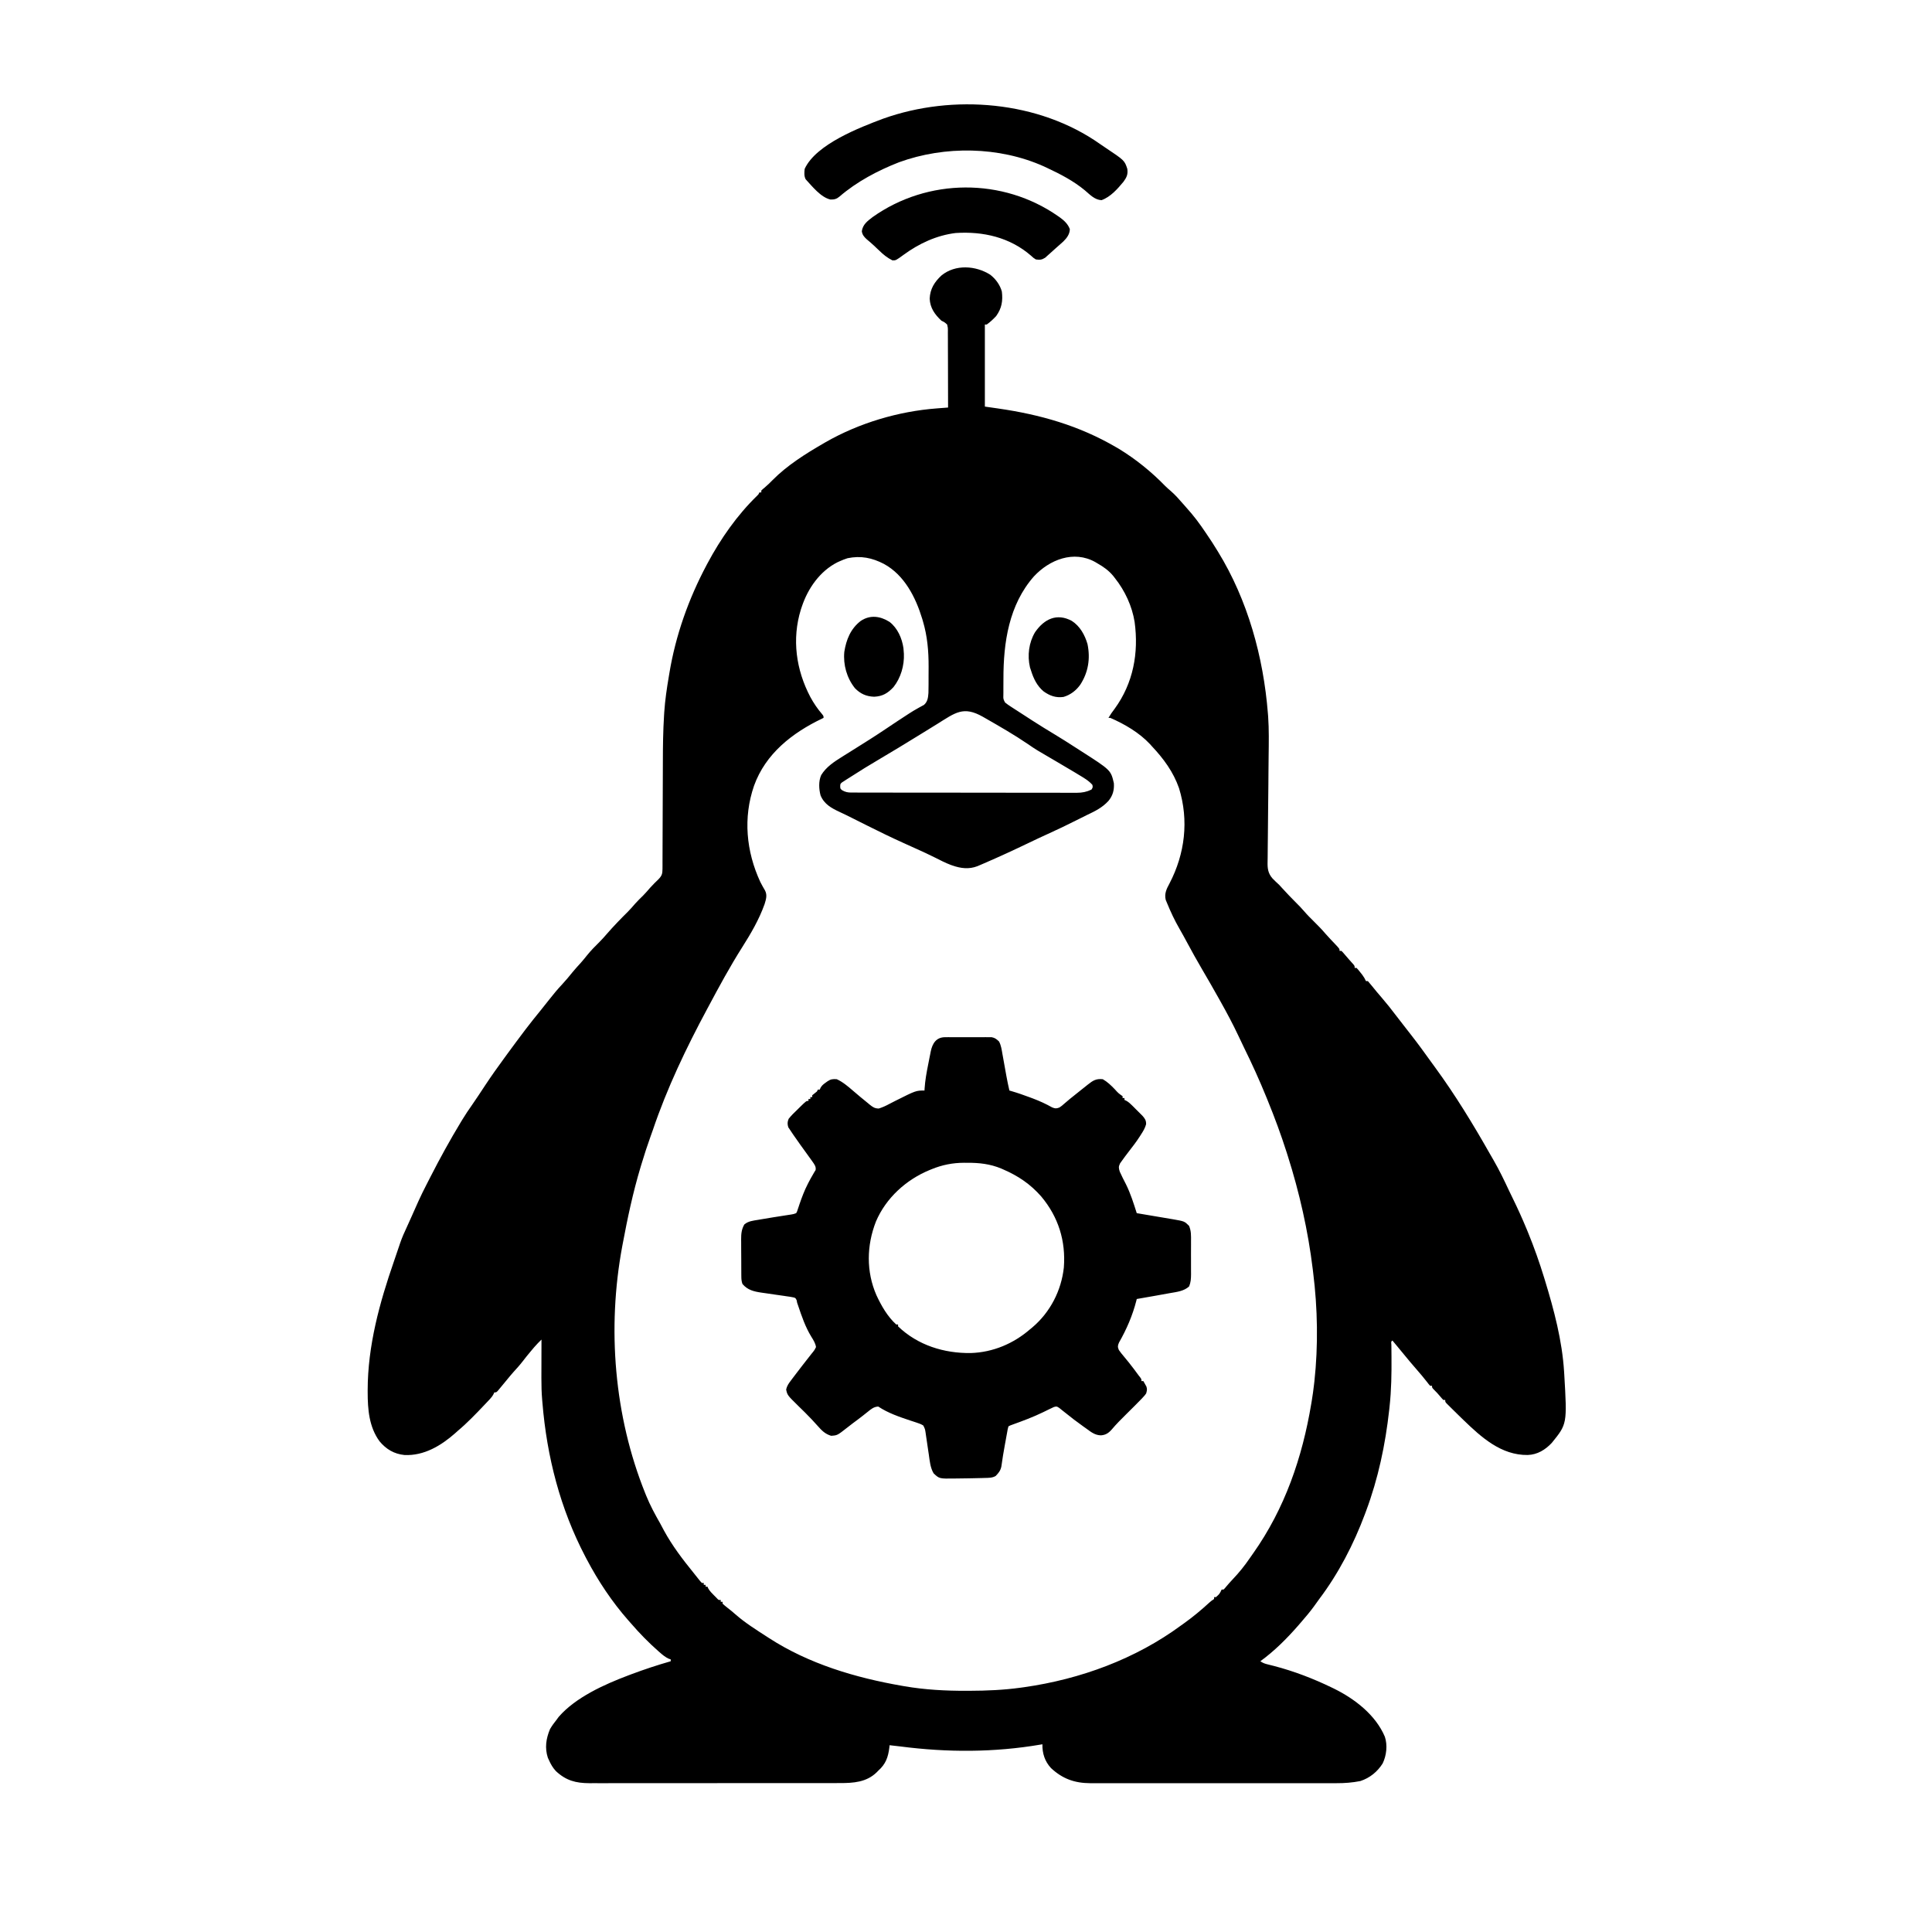
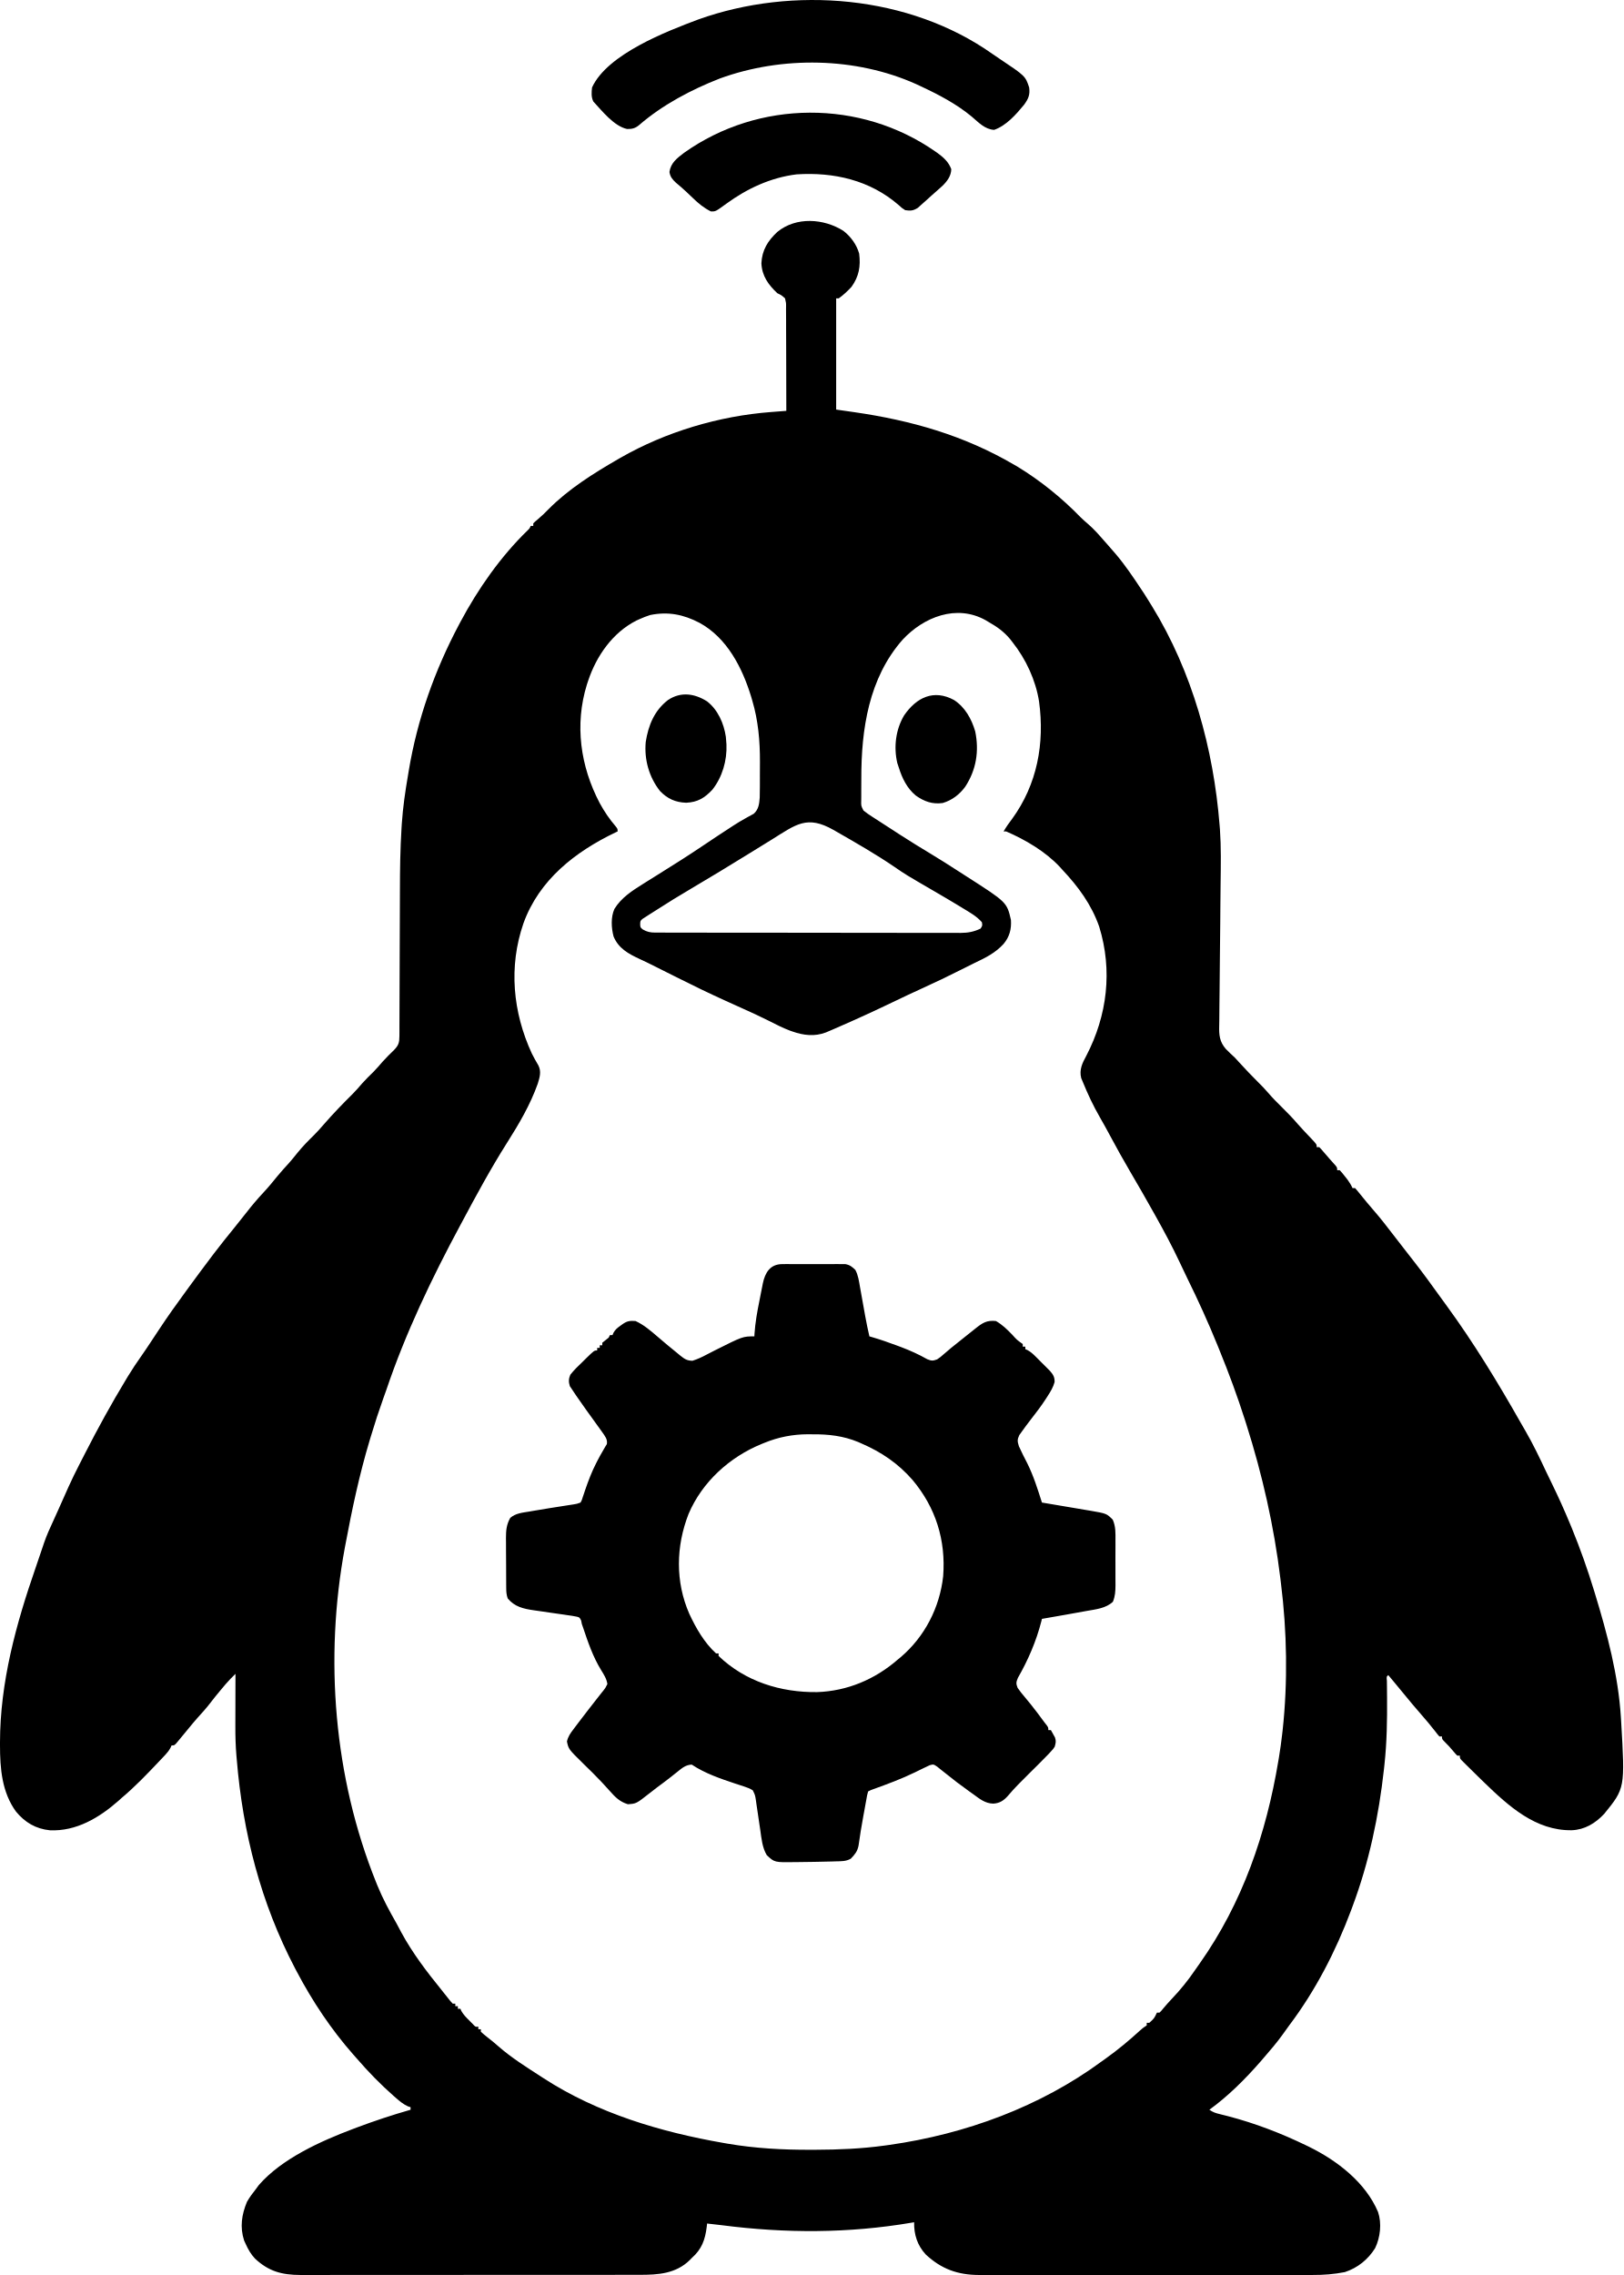
- <svg xmlns="http://www.w3.org/2000/svg" version="1.1" width="2048" height="2048">
+ <svg xmlns="http://www.w3.org/2000/svg" viewBox="389.75 110.6 1270.02 1779.67" width="1270.02" height="1779.67" version="1.1">
  <path d="M0 0 C1.711 1.2 3.442 2.364 5.183 3.52 C25.737 17.252 25.737 17.252 28.722 26.207 C29.536 32.021 28.067 35.163 24.761 39.738 C18.425 47.409 10.906 56.031 1.347 59.395 C-5.906 59.019 -10.891 53.545 -16.216 49.02 C-28.189 39.087 -42.226 31.748 -56.278 25.207 C-57.414 24.675 -58.55 24.142 -59.72 23.594 C-107.011 2.387 -164.695 1.527 -213.278 19.207 C-235.594 27.91 -258.191 39.845 -276.345 55.562 C-279.367 58.133 -281.879 58.809 -285.888 58.723 C-296.11 56.518 -305.434 44.595 -312.278 37.207 C-314.021 33.722 -313.713 30.018 -313.278 26.207 C-301.295 0.061 -254.645 -17.779 -230.025 -27.013 C-156.13 -53.392 -65.016 -45.997 0 0 Z " fill="#000000" transform="translate(1166.278,152.793)" />
  <path d="M0 0 C0.564 0.392 1.129 0.783 1.71 1.187 C6.369 4.56 10.387 8.254 12.375 13.75 C12.267 19.057 9.191 23.154 5.5 26.77 C4.447 27.732 3.384 28.684 2.312 29.625 C1.746 30.131 1.179 30.638 0.595 31.159 C-0.578 32.202 -1.756 33.24 -2.938 34.274 C-4.633 35.765 -6.298 37.283 -7.961 38.809 C-8.993 39.728 -10.027 40.646 -11.062 41.562 C-11.978 42.382 -12.893 43.202 -13.836 44.047 C-17.468 46.296 -19.482 46.438 -23.688 45.812 C-26.32 44.125 -26.32 44.125 -28.812 41.812 C-51.267 22.325 -79.54 15.927 -108.688 17.812 C-128.925 20.316 -147.368 28.905 -163.688 40.812 C-172.044 46.904 -172.044 46.904 -175.688 46.812 C-181.152 44.084 -185.257 40.728 -189.625 36.5 C-190.848 35.338 -192.072 34.176 -193.297 33.016 C-193.879 32.462 -194.461 31.908 -195.061 31.338 C-197.672 28.889 -200.391 26.573 -203.137 24.277 C-205.888 21.679 -207.549 19.721 -208.125 15.938 C-207.124 8.789 -202.148 5.121 -196.684 0.941 C-138.269 -40.566 -58.556 -40.935 0 0 Z " fill="#000000" transform="translate(1121.688,229.1875)" />
  <path d="M0 0 C5.757 4.453 10.375 10.793 12.328 17.801 C13.547 27.749 12.219 35.589 6.328 43.801 C3.232 47.129 0.035 50.161 -3.672 52.801 C-4.332 52.801 -4.992 52.801 -5.672 52.801 C-5.672 81.511 -5.672 110.221 -5.672 139.801 C-1.052 140.461 3.568 141.121 8.328 141.801 C52.968 148.259 94.04 159.88 133.328 182.801 C134.365 183.401 135.401 184.002 136.469 184.621 C154.218 195.456 170.878 208.918 185.355 223.828 C187.271 225.744 189.258 227.492 191.328 229.238 C196.116 233.351 200.187 238.051 204.328 242.801 C204.925 243.471 205.522 244.141 206.137 244.832 C207.887 246.805 209.611 248.799 211.328 250.801 C211.98 251.551 212.633 252.301 213.305 253.074 C220.696 261.81 226.995 271.284 233.328 280.801 C233.988 281.791 234.648 282.781 235.328 283.801 C237.044 286.44 238.694 289.11 240.328 291.801 C240.706 292.412 241.084 293.022 241.473 293.652 C272.963 344.847 289.603 405.198 294.328 464.801 C294.421 465.916 294.514 467.03 294.61 468.179 C295.582 482.142 295.31 496.096 295.129 510.08 C295.054 515.869 294.999 521.658 294.956 527.447 C294.946 528.718 294.946 528.718 294.936 530.016 C294.91 533.498 294.885 536.981 294.86 540.464 C294.788 550.291 294.697 560.117 294.553 569.943 C294.439 577.799 294.363 585.654 294.334 593.511 C294.317 597.652 294.28 601.792 294.196 605.932 C294.117 609.822 294.09 613.709 294.102 617.6 C294.098 619.017 294.075 620.435 294.03 621.852 C293.813 629.151 294.358 634.376 299.188 639.931 C301.478 642.33 303.877 644.565 306.328 646.801 C307.449 647.995 308.557 649.202 309.641 650.43 C314.376 655.598 319.153 660.687 324.141 665.613 C327.093 668.532 329.957 671.447 332.641 674.613 C335.997 678.555 339.652 682.162 343.328 685.801 C347.51 689.945 351.602 694.085 355.398 698.59 C357.105 700.545 358.852 702.437 360.633 704.324 C361.527 705.274 361.527 705.274 362.439 706.242 C363.643 707.517 364.851 708.788 366.063 710.055 C370.328 714.58 370.328 714.58 370.328 716.801 C370.988 716.801 371.648 716.801 372.328 716.801 C373.809 718.27 373.809 718.27 375.516 720.301 C378.627 723.975 381.81 727.569 385.043 731.137 C386.328 732.801 386.328 732.801 386.328 734.801 C386.988 734.801 387.648 734.801 388.328 734.801 C390.203 736.848 390.203 736.848 392.328 739.551 C393.029 740.433 393.731 741.314 394.453 742.223 C396.021 744.379 397.241 746.378 398.328 748.801 C398.988 748.801 399.648 748.801 400.328 748.801 C401.682 750.288 402.96 751.845 404.203 753.426 C407.8 757.93 411.485 762.325 415.266 766.676 C420.384 772.603 425.194 778.712 429.921 784.955 C432.694 788.593 435.516 792.193 438.328 795.801 C439.535 797.353 440.742 798.905 441.949 800.457 C443.538 802.5 445.126 804.543 446.719 806.582 C453.596 815.388 460.149 824.404 466.659 833.483 C468.281 835.735 469.915 837.976 471.555 840.215 C493.038 869.593 511.98 900.684 529.917 932.325 C531.169 934.521 532.434 936.708 533.707 938.891 C539.715 949.258 544.835 959.997 549.925 970.839 C551.277 973.694 552.658 976.532 554.051 979.367 C559.238 989.956 564.067 1000.659 568.578 1011.551 C569.285 1013.253 569.285 1013.253 570.006 1014.989 C576.521 1030.905 582.245 1047.041 587.266 1063.488 C587.521 1064.322 587.776 1065.155 588.04 1066.014 C597.659 1097.499 606.276 1129.824 608.328 1162.801 C608.395 1163.869 608.462 1164.938 608.531 1166.039 C611.578 1218.242 611.578 1218.242 595.293 1238.309 C588.398 1245.678 580.036 1250.795 569.782 1251.145 C541.648 1251.543 520.562 1232.358 501.478 1213.892 C500.414 1212.857 500.414 1212.857 499.328 1211.801 C498.158 1210.663 498.158 1210.663 496.963 1209.502 C494.576 1207.173 492.2 1204.833 489.828 1202.488 C488.705 1201.385 488.705 1201.385 487.559 1200.259 C486.875 1199.576 486.19 1198.892 485.484 1198.188 C484.874 1197.581 484.264 1196.975 483.635 1196.35 C482.328 1194.801 482.328 1194.801 482.328 1192.801 C481.668 1192.801 481.008 1192.801 480.328 1192.801 C478.777 1191.227 478.777 1191.227 477.016 1189.113 C474.892 1186.603 472.773 1184.193 470.391 1181.926 C468.328 1179.801 468.328 1179.801 468.328 1177.801 C467.668 1177.801 467.008 1177.801 466.328 1177.801 C464.84 1176.141 464.84 1176.141 463.016 1173.738 C459.442 1169.151 455.719 1164.739 451.891 1160.363 C447.346 1155.155 442.891 1149.891 438.539 1144.52 C435.972 1141.363 433.373 1138.236 430.766 1135.113 C430.323 1134.583 429.881 1134.053 429.425 1133.507 C428.393 1132.271 427.361 1131.036 426.328 1129.801 C424.916 1130.983 424.916 1130.983 425.246 1134.341 C425.26 1135.94 425.279 1137.538 425.301 1139.137 C425.315 1140.908 425.329 1142.679 425.343 1144.45 C425.351 1145.384 425.359 1146.319 425.368 1147.281 C425.505 1164.891 425.234 1182.276 423.328 1199.801 C423.135 1201.601 423.135 1201.601 422.938 1203.438 C418.859 1240.211 411.31 1276.094 398.328 1310.801 C397.782 1312.275 397.782 1312.275 397.224 1313.778 C385.244 1345.783 369.324 1376.648 348.709 1403.957 C346.824 1406.474 345.018 1409.046 343.203 1411.613 C338.967 1417.427 334.337 1422.885 329.622 1428.312 C328.506 1429.596 327.399 1430.887 326.293 1432.18 C314.227 1445.973 301.174 1459.024 286.328 1469.801 C289.237 1471.74 291.025 1472.366 294.359 1473.176 C295.384 1473.433 296.409 1473.691 297.464 1473.957 C298.574 1474.235 299.684 1474.514 300.828 1474.801 C322.082 1480.342 342.572 1488.219 362.328 1497.801 C362.948 1498.1 363.568 1498.4 364.207 1498.709 C386.417 1509.615 408.539 1526.667 418.328 1549.801 C421.333 1558.744 420.065 1569.676 416.059 1578.016 C410.497 1586.967 402.361 1593.526 392.328 1596.801 C383.908 1598.452 375.698 1599.091 367.133 1599.055 C365.978 1599.058 364.823 1599.061 363.633 1599.064 C359.802 1599.072 355.971 1599.066 352.14 1599.06 C349.378 1599.061 346.615 1599.066 343.853 1599.07 C337.153 1599.079 330.453 1599.077 323.752 1599.071 C318.304 1599.067 312.856 1599.066 307.408 1599.068 C306.63 1599.069 305.852 1599.069 305.051 1599.069 C303.471 1599.07 301.89 1599.071 300.31 1599.071 C285.521 1599.077 270.733 1599.07 255.944 1599.06 C243.272 1599.051 230.599 1599.052 217.927 1599.062 C203.185 1599.072 188.444 1599.076 173.702 1599.07 C172.128 1599.07 170.554 1599.069 168.981 1599.068 C168.207 1599.068 167.433 1599.068 166.635 1599.067 C161.196 1599.066 155.758 1599.069 150.319 1599.073 C143.687 1599.079 137.055 1599.077 130.423 1599.067 C127.043 1599.062 123.664 1599.061 120.284 1599.066 C116.613 1599.072 112.941 1599.065 109.269 1599.055 C108.213 1599.059 107.157 1599.064 106.068 1599.068 C89.465 1598.981 76.723 1594.465 64.438 1583.043 C57.808 1575.845 55.143 1567.424 55.328 1557.801 C54.365 1557.967 54.365 1557.967 53.382 1558.136 C4.089 1566.549 -45.516 1566.545 -95.056 1560.132 C-98.923 1559.642 -102.796 1559.22 -106.672 1558.801 C-106.758 1559.635 -106.845 1560.469 -106.934 1561.328 C-108.214 1571.583 -110.807 1578.85 -118.672 1585.801 C-119.212 1586.355 -119.752 1586.909 -120.309 1587.48 C-131.16 1598.082 -145.067 1598.955 -159.418 1598.934 C-160.585 1598.937 -161.751 1598.939 -162.954 1598.941 C-166.175 1598.947 -169.397 1598.947 -172.618 1598.946 C-176.1 1598.946 -179.581 1598.951 -183.063 1598.956 C-189.876 1598.965 -196.69 1598.967 -203.504 1598.968 C-209.045 1598.968 -214.586 1598.97 -220.127 1598.974 C-235.85 1598.982 -251.574 1598.987 -267.297 1598.986 C-268.144 1598.986 -268.991 1598.986 -269.864 1598.986 C-270.711 1598.986 -271.559 1598.986 -272.433 1598.986 C-286.173 1598.986 -299.913 1598.995 -313.653 1599.009 C-327.775 1599.024 -341.897 1599.03 -356.019 1599.03 C-363.942 1599.029 -371.864 1599.032 -379.787 1599.043 C-386.533 1599.052 -393.278 1599.054 -400.024 1599.047 C-403.462 1599.044 -406.901 1599.044 -410.339 1599.053 C-414.074 1599.06 -417.81 1599.056 -421.545 1599.048 C-422.621 1599.053 -423.696 1599.058 -424.804 1599.064 C-439.413 1598.997 -449.631 1596.285 -460.402 1586.242 C-463.635 1582.764 -465.747 1579.116 -467.672 1574.801 C-468.084 1573.914 -468.497 1573.027 -468.922 1572.113 C-472.325 1561.619 -470.845 1551.855 -466.672 1541.801 C-464.602 1538.23 -462.248 1535.02 -459.672 1531.801 C-458.929 1530.79 -458.187 1529.78 -457.422 1528.738 C-439.4 1507.984 -408.833 1494.298 -383.672 1484.801 C-382.709 1484.436 -381.747 1484.072 -380.755 1483.697 C-366.889 1478.494 -352.914 1473.859 -338.672 1469.801 C-338.672 1469.141 -338.672 1468.481 -338.672 1467.801 C-339.367 1467.576 -340.061 1467.352 -340.777 1467.121 C-344.344 1465.494 -347.063 1463.234 -349.984 1460.676 C-350.583 1460.157 -351.182 1459.637 -351.799 1459.103 C-362.111 1450.027 -371.703 1440.196 -380.672 1429.801 C-381.621 1428.729 -382.571 1427.659 -383.523 1426.59 C-400.756 1407.036 -415.53 1384.848 -427.672 1361.801 C-428.124 1360.946 -428.576 1360.091 -429.042 1359.21 C-455.82 1308.149 -469.966 1253.104 -474.672 1195.801 C-474.756 1194.857 -474.84 1193.914 -474.927 1192.942 C-475.584 1185.183 -475.806 1177.503 -475.77 1169.719 C-475.767 1167.948 -475.767 1167.948 -475.765 1166.142 C-475.76 1162.424 -475.747 1158.706 -475.734 1154.988 C-475.729 1152.446 -475.725 1149.904 -475.721 1147.361 C-475.71 1141.174 -475.693 1134.988 -475.672 1128.801 C-479.616 1132.697 -479.616 1132.697 -483.32 1136.816 C-483.765 1137.341 -484.209 1137.865 -484.667 1138.405 C-485.122 1138.948 -485.578 1139.491 -486.047 1140.051 C-486.529 1140.623 -487.012 1141.195 -487.509 1141.784 C-490.179 1144.966 -492.777 1148.186 -495.297 1151.488 C-498.436 1155.592 -501.862 1159.378 -505.344 1163.191 C-507.741 1165.878 -510.027 1168.631 -512.297 1171.426 C-515.041 1174.804 -517.787 1178.175 -520.609 1181.488 C-521.155 1182.132 -521.7 1182.775 -522.262 1183.438 C-523.672 1184.801 -523.672 1184.801 -525.672 1184.801 C-526.082 1185.693 -526.082 1185.693 -526.501 1186.604 C-527.631 1188.725 -528.766 1190.202 -530.402 1191.945 C-530.951 1192.532 -531.499 1193.12 -532.064 1193.725 C-532.953 1194.66 -532.953 1194.66 -533.859 1195.613 C-534.475 1196.266 -535.091 1196.919 -535.725 1197.592 C-544.99 1207.364 -554.331 1217.156 -564.672 1225.801 C-565.489 1226.542 -566.306 1227.283 -567.148 1228.047 C-582.204 1241.34 -600.244 1252.117 -620.867 1251.184 C-631.908 1250.073 -640.339 1245.068 -647.359 1236.613 C-658.46 1221.442 -659.907 1202.837 -659.922 1184.613 C-659.923 1183.886 -659.923 1183.159 -659.924 1182.409 C-659.855 1135.37 -647.377 1089.919 -632.057 1045.802 C-630.796 1042.17 -629.564 1038.528 -628.34 1034.883 C-627.66 1032.876 -626.979 1030.87 -626.297 1028.863 C-625.869 1027.589 -625.869 1027.589 -625.433 1026.288 C-623.399 1020.401 -620.895 1014.808 -618.247 1009.172 C-616.7 1005.862 -615.212 1002.532 -613.742 999.188 C-608.709 987.733 -603.682 976.316 -597.917 965.208 C-596.367 962.211 -594.837 959.203 -593.305 956.195 C-583.283 936.572 -572.709 917.344 -561.297 898.488 C-560.738 897.564 -560.179 896.639 -559.603 895.686 C-556.344 890.355 -552.912 885.195 -549.297 880.098 C-547.089 876.977 -544.97 873.801 -542.859 870.613 C-542.438 869.979 -542.016 869.346 -541.581 868.693 C-539.466 865.514 -537.361 862.329 -535.266 859.137 C-528.689 849.145 -521.732 839.455 -514.672 829.801 C-513.686 828.449 -512.7 827.098 -511.715 825.746 C-506.095 818.052 -500.424 810.397 -494.672 802.801 C-493.905 801.788 -493.138 800.774 -492.348 799.73 C-487.207 792.993 -481.931 786.381 -476.564 779.822 C-473.458 776.022 -470.404 772.189 -467.404 768.306 C-463.05 762.675 -458.525 757.328 -453.66 752.132 C-449.855 748.056 -446.347 743.79 -442.852 739.449 C-439.987 735.968 -436.954 732.657 -433.914 729.328 C-431.616 726.738 -429.455 724.07 -427.297 721.363 C-423.245 716.348 -418.818 711.85 -414.223 707.344 C-411.54 704.669 -409.061 701.89 -406.598 699.016 C-399.44 690.783 -391.884 682.956 -384.129 675.289 C-381.422 672.548 -378.912 669.69 -376.414 666.762 C-373.701 663.708 -370.766 660.887 -367.859 658.02 C-365.276 655.4 -362.895 652.646 -360.504 649.852 C-357.675 646.685 -354.633 643.741 -351.59 640.781 C-348.027 637.102 -347.421 634.925 -347.407 629.923 C-347.399 628.694 -347.39 627.466 -347.382 626.2 C-347.383 624.836 -347.384 623.471 -347.385 622.107 C-347.379 620.67 -347.372 619.234 -347.364 617.798 C-347.349 614.698 -347.34 611.597 -347.336 608.497 C-347.33 603.561 -347.308 598.624 -347.284 593.688 C-347.235 583.163 -347.203 572.638 -347.172 562.113 C-347.139 550.847 -347.102 539.58 -347.048 528.314 C-347.029 524.228 -347.013 520.143 -347.007 516.057 C-346.984 499.814 -346.775 483.626 -345.764 467.411 C-345.685 466.139 -345.606 464.867 -345.525 463.557 C-344.658 450.85 -342.823 438.346 -340.672 425.801 C-340.395 424.125 -340.395 424.125 -340.113 422.416 C-333.441 382.181 -319.813 343.807 -300.672 307.801 C-300.335 307.164 -299.998 306.528 -299.651 305.873 C-285.838 280.001 -268.184 254.742 -247.088 234.29 C-245.568 232.837 -245.568 232.837 -244.672 230.801 C-244.012 230.801 -243.352 230.801 -242.672 230.801 C-242.672 230.141 -242.672 229.481 -242.672 228.801 C-241.238 227.391 -241.238 227.391 -239.234 225.738 C-236.165 223.14 -233.327 220.456 -230.547 217.551 C-215.117 201.99 -195.547 189.709 -176.672 178.801 C-175.949 178.381 -175.226 177.961 -174.48 177.528 C-139.01 157.207 -97.306 144.801 -56.594 141.719 C-55.443 141.629 -54.292 141.54 -53.107 141.448 C-50.295 141.229 -47.484 141.014 -44.672 140.801 C-44.664 129.396 -44.687 117.991 -44.752 106.587 C-44.781 101.291 -44.799 95.996 -44.792 90.7 C-44.785 85.591 -44.808 80.482 -44.85 75.372 C-44.862 73.422 -44.862 71.471 -44.852 69.521 C-44.84 66.791 -44.865 64.063 -44.899 61.333 C-44.887 60.525 -44.874 59.716 -44.862 58.883 C-44.853 56.343 -44.853 56.343 -45.672 52.801 C-48.47 50.315 -48.47 50.315 -51.672 48.801 C-58.758 42.207 -63.728 35.222 -64.172 25.363 C-63.712 15.06 -59.124 7.706 -51.672 0.801 C-37.01 -11.223 -15.347 -9.724 0 0 Z M46.328 319.801 C19.832 349.865 13.922 389.9 14.012 428.592 C14.016 431.487 13.992 434.382 13.967 437.277 C13.965 439.132 13.964 440.986 13.965 442.84 C13.951 444.129 13.951 444.129 13.937 445.444 C13.808 449.764 13.808 449.764 15.712 453.45 C17.764 455.165 19.914 456.606 22.16 458.059 C23.116 458.679 24.072 459.3 25.057 459.94 C26.074 460.595 27.092 461.251 28.141 461.926 C29.188 462.604 30.235 463.282 31.314 463.98 C33.394 465.326 35.475 466.67 37.557 468.012 C39.76 469.434 41.958 470.862 44.152 472.297 C52.287 477.59 60.574 482.615 68.872 487.646 C75.793 491.849 82.644 496.132 89.421 500.562 C91.696 502.04 93.983 503.498 96.27 504.957 C127.879 525.189 127.879 525.189 131.078 539.051 C131.559 546.259 129.988 552.185 125.328 557.801 C118.917 564.831 111.241 568.645 102.785 572.625 C99.112 574.383 95.489 576.237 91.857 578.079 C81.759 583.193 71.569 588.053 61.26 592.726 C54.408 595.834 47.607 599.035 40.828 602.301 C25.213 609.808 9.49 617.068 -6.422 623.926 C-7.297 624.304 -8.173 624.683 -9.075 625.073 C-9.885 625.419 -10.696 625.765 -11.531 626.121 C-12.237 626.423 -12.943 626.725 -13.671 627.036 C-22.514 630.417 -31.178 629.369 -39.922 626.301 C-40.551 626.082 -41.18 625.864 -41.829 625.638 C-47.512 623.507 -52.874 620.731 -58.281 617.992 C-65.068 614.567 -71.963 611.414 -78.897 608.301 C-82.498 606.684 -86.092 605.054 -89.688 603.426 C-90.387 603.109 -91.087 602.792 -91.807 602.466 C-104.823 596.567 -117.679 590.364 -130.436 583.927 C-133.892 582.186 -137.353 580.458 -140.815 578.729 C-142.714 577.78 -144.611 576.827 -146.508 575.872 C-150.763 573.731 -155.021 571.62 -159.352 569.637 C-168.131 565.571 -175.973 561.351 -179.844 551.957 C-181.615 545.206 -182.084 536.919 -179.172 530.426 C-173.76 521.595 -165.265 516.185 -156.672 510.801 C-156.079 510.427 -155.486 510.054 -154.875 509.669 C-151.598 507.606 -148.315 505.555 -145.027 503.512 C-133.127 496.113 -121.287 488.642 -109.672 480.801 C-102.332 475.872 -94.977 470.968 -87.547 466.176 C-86.98 465.807 -86.412 465.437 -85.828 465.057 C-82.926 463.184 -80.003 461.407 -76.977 459.742 C-76.38 459.405 -75.783 459.067 -75.168 458.719 C-73.529 457.799 -71.874 456.906 -70.219 456.016 C-66.319 452.624 -65.862 448.292 -65.482 443.323 C-65.392 440.536 -65.368 437.757 -65.371 434.969 C-65.367 433.938 -65.363 432.906 -65.358 431.844 C-65.352 429.665 -65.352 427.485 -65.356 425.306 C-65.359 422.036 -65.336 418.768 -65.311 415.498 C-65.26 399.005 -66.629 383.106 -71.359 367.238 C-71.737 365.946 -71.737 365.946 -72.123 364.628 C-79.05 341.872 -91.037 318.316 -112.684 306.57 C-125.182 300.064 -137.166 297.662 -151.203 300.52 C-154.13 301.455 -156.879 302.522 -159.672 303.801 C-160.445 304.151 -161.219 304.502 -162.016 304.863 C-180.503 314.237 -193.224 332.458 -199.672 351.801 C-200.194 353.367 -200.194 353.367 -200.727 354.965 C-210.417 386.301 -205.811 418.831 -190.723 447.57 C-187.12 454.204 -183.069 460.185 -178.141 465.91 C-176.672 467.801 -176.672 467.801 -176.672 469.801 C-177.21 470.057 -177.747 470.312 -178.302 470.576 C-209.88 485.7 -238.139 507.732 -250.371 541.744 C-262.059 575.591 -258.706 611.301 -243.752 643.628 C-242.192 646.767 -240.454 649.794 -238.68 652.816 C-236.185 657.728 -237.66 662.193 -239.172 667.176 C-245.031 683.627 -253.802 698.567 -263.121 713.258 C-275.953 733.507 -287.389 754.662 -298.672 775.801 C-299.085 776.57 -299.499 777.339 -299.925 778.131 C-322.167 819.506 -342.63 862.238 -357.672 906.801 C-358.41 908.882 -359.158 910.959 -359.906 913.037 C-363.431 922.878 -366.675 932.786 -369.672 942.801 C-370.206 944.567 -370.206 944.567 -370.75 946.37 C-378.79 973.149 -384.523 1000.332 -389.672 1027.801 C-389.807 1028.52 -389.942 1029.239 -390.081 1029.98 C-406.259 1116.748 -398.665 1209.958 -365.672 1291.801 C-365.351 1292.601 -365.03 1293.401 -364.699 1294.225 C-360.506 1304.552 -355.3 1314.181 -349.772 1323.85 C-348.388 1326.304 -347.095 1328.801 -345.797 1331.301 C-337.191 1347.143 -326.015 1361.849 -314.672 1375.801 C-313.467 1377.321 -313.467 1377.321 -312.238 1378.871 C-311.433 1379.879 -310.627 1380.887 -309.797 1381.926 C-309.057 1382.856 -308.317 1383.787 -307.555 1384.746 C-306.933 1385.424 -306.312 1386.102 -305.672 1386.801 C-305.012 1386.801 -304.352 1386.801 -303.672 1386.801 C-303.672 1387.461 -303.672 1388.121 -303.672 1388.801 C-303.012 1388.801 -302.352 1388.801 -301.672 1388.801 C-301.672 1389.461 -301.672 1390.121 -301.672 1390.801 C-301.012 1390.801 -300.352 1390.801 -299.672 1390.801 C-299.445 1391.352 -299.218 1391.904 -298.984 1392.473 C-297.285 1395.488 -295.124 1397.613 -292.672 1400.051 C-291.785 1400.943 -290.898 1401.835 -289.984 1402.754 C-287.937 1405.022 -287.937 1405.022 -285.672 1404.801 C-285.672 1405.461 -285.672 1406.121 -285.672 1406.801 C-285.012 1406.801 -284.352 1406.801 -283.672 1406.801 C-283.672 1407.461 -283.672 1408.121 -283.672 1408.801 C-282.144 1410.197 -280.545 1411.517 -278.922 1412.801 C-277.9 1413.614 -276.877 1414.428 -275.824 1415.266 C-275.293 1415.688 -274.762 1416.111 -274.214 1416.546 C-272.819 1417.681 -271.463 1418.866 -270.113 1420.055 C-259.799 1429.112 -248.171 1436.357 -236.672 1443.801 C-235.994 1444.242 -235.316 1444.684 -234.618 1445.139 C-192.333 1472.56 -142.924 1487.25 -93.672 1495.801 C-92.709 1495.969 -91.747 1496.138 -90.755 1496.312 C-69.039 1500.047 -47.179 1501.191 -25.172 1501.113 C-24.09 1501.111 -23.007 1501.11 -21.892 1501.108 C-3.651 1501.056 14.241 1500.293 32.328 1497.801 C33.579 1497.629 34.829 1497.458 36.117 1497.281 C95.493 1488.823 153.86 1467.496 202.328 1431.801 C203.292 1431.112 204.257 1430.424 205.25 1429.715 C214.747 1422.927 223.647 1415.553 232.234 1407.648 C234.328 1405.801 234.328 1405.801 237.328 1403.801 C237.328 1403.141 237.328 1402.481 237.328 1401.801 C237.988 1401.801 238.648 1401.801 239.328 1401.801 C243.152 1398.36 243.152 1398.36 245.328 1393.801 C245.988 1393.801 246.648 1393.801 247.328 1393.801 C248.729 1392.455 248.729 1392.455 250.203 1390.613 C252.442 1387.965 254.71 1385.373 257.105 1382.867 C263.82 1375.828 269.678 1368.553 275.153 1360.515 C276.295 1358.849 277.464 1357.202 278.633 1355.555 C312.285 1307.988 330.824 1253.881 340.328 1196.801 C340.483 1195.888 340.637 1194.975 340.796 1194.035 C341.805 1187.974 342.632 1181.905 343.328 1175.801 C343.433 1174.903 343.537 1174.004 343.645 1173.079 C347.771 1135.197 347.081 1095.59 342.328 1057.801 C342.189 1056.635 342.05 1055.47 341.906 1054.269 C336.956 1013.487 327.769 972.908 315.328 933.801 C314.932 932.553 314.536 931.305 314.128 930.019 C308.256 911.642 301.622 893.658 294.328 875.801 C293.819 874.544 293.31 873.288 292.801 872.031 C285.51 854.059 277.539 836.533 268.961 819.14 C266.946 815.02 264.996 810.872 263.048 806.721 C257.284 794.473 250.947 782.605 244.328 770.801 C243.81 769.873 243.292 768.945 242.758 767.989 C236.732 757.21 230.585 746.51 224.328 735.863 C218.983 726.761 213.867 717.556 208.882 708.252 C206.199 703.244 203.476 698.272 200.63 693.355 C195.502 684.48 191.199 675.291 187.328 665.801 C186.904 664.782 186.48 663.764 186.043 662.715 C184.428 656.132 186.915 651.059 190.016 645.363 C206.506 613.729 210.691 578.509 200.141 544.301 C194.101 527.047 183.809 513.05 171.328 499.801 C170.667 499.063 170.006 498.326 169.324 497.566 C158.037 485.487 142.414 476.332 127.328 469.801 C126.668 469.801 126.008 469.801 125.328 469.801 C127.327 466.343 129.511 463.206 131.953 460.051 C151.632 433.028 157.56 400.895 153.074 368.141 C150.411 351.376 142.824 335.083 132.328 321.801 C131.725 321.022 131.122 320.244 130.5 319.441 C125.569 313.468 120.042 309.593 113.328 305.801 C112.327 305.199 112.327 305.199 111.305 304.586 C88.507 291.84 62.817 302.075 46.328 319.801 Z M-56 476.138 C-61.107 479.317 -66.235 482.462 -71.359 485.613 C-72.467 486.295 -73.574 486.976 -74.715 487.679 C-89.385 496.707 -104.067 505.704 -118.922 514.426 C-128.298 519.938 -137.555 525.616 -146.688 531.523 C-148.474 532.674 -150.272 533.803 -152.074 534.93 C-152.993 535.527 -153.912 536.123 -154.859 536.738 C-155.994 537.463 -155.994 537.463 -157.152 538.203 C-158.922 539.751 -158.922 539.751 -159.023 542.383 C-158.904 544.933 -158.904 544.933 -156.859 546.551 C-153.624 548.399 -151.063 548.926 -147.405 548.932 C-146.092 548.938 -146.092 548.938 -144.752 548.944 C-143.79 548.943 -142.828 548.942 -141.836 548.941 C-140.303 548.946 -140.303 548.946 -138.739 548.95 C-135.299 548.959 -131.858 548.96 -128.417 548.962 C-125.957 548.967 -123.497 548.972 -121.036 548.977 C-114.34 548.99 -107.643 548.997 -100.947 549.001 C-96.765 549.004 -92.583 549.008 -88.401 549.012 C-76.821 549.025 -65.241 549.035 -53.661 549.038 C-52.92 549.039 -52.178 549.039 -51.415 549.039 C-50.672 549.039 -49.929 549.039 -49.163 549.04 C-47.658 549.04 -46.152 549.041 -44.646 549.041 C-43.526 549.041 -43.526 549.041 -42.383 549.042 C-30.287 549.046 -18.19 549.063 -6.094 549.086 C6.328 549.11 18.749 549.123 31.17 549.124 C38.143 549.125 45.117 549.13 52.09 549.149 C58.65 549.166 65.211 549.167 71.771 549.158 C74.179 549.158 76.586 549.162 78.994 549.172 C82.282 549.185 85.569 549.179 88.857 549.168 C89.809 549.176 90.76 549.184 91.74 549.193 C97.599 549.149 102.011 548.331 107.328 545.801 C108.818 543.436 108.818 543.436 108.328 540.801 C104.138 536.009 98.707 533.086 93.328 529.801 C92.327 529.188 91.325 528.576 90.293 527.945 C84.046 524.168 77.758 520.464 71.445 516.797 C48.659 503.548 48.659 503.548 40.143 497.683 C25.537 487.718 10.036 478.842 -5.297 470.051 C-6.51 469.354 -6.51 469.354 -7.749 468.643 C-28.436 456.901 -36.921 464.234 -56 476.138 Z " fill="#000000" transform="translate(1049.672,291.1992)" />
  <path d="M0 0 C8.497 6.602 13.178 17.294 14.707 27.75 C14.83 29.082 14.934 30.415 15.02 31.75 C15.072 32.413 15.125 33.075 15.18 33.758 C15.71 46.259 11.917 59.301 4.133 69.133 C-1.951 75.611 -7.395 78.903 -16.355 79.312 C-24.707 79.013 -30.908 76.25 -36.73 70.25 C-45.365 59.411 -49.269 45.485 -47.98 31.75 C-45.912 18.661 -41.245 7.173 -30.543 -1.062 C-20.493 -7.762 -9.759 -6.159 0 0 Z " fill="#000000" transform="translate(942.9805,659.25)" />
  <path d="M0 0 C8.647 5.558 13.835 14.904 16.648 24.648 C19.785 40.003 17.47 54.642 8.832 67.82 C4.413 73.909 -1.505 78.446 -8.793 80.594 C-16.893 81.733 -23.277 79.411 -29.855 74.758 C-36.736 69.066 -40.56 61.23 -43.168 52.82 C-43.56 51.645 -43.952 50.469 -44.355 49.258 C-47.268 36.693 -45.565 23.057 -38.98 12.008 C-29.249 -2.121 -15.743 -8.515 0 0 Z " fill="#000000" transform="translate(1136.168,658.1797)" />
  <path d="M0 0 C1.145 -0.013 2.289 -0.025 3.469 -0.038 C4.696 -0.03 5.923 -0.022 7.188 -0.014 C8.456 -0.017 9.724 -0.021 11.031 -0.025 C13.711 -0.028 16.39 -0.023 19.07 -0.004 C22.497 0.019 25.922 0.006 29.349 -0.018 C32.629 -0.036 35.908 -0.024 39.188 -0.014 C41.028 -0.026 41.028 -0.026 42.906 -0.038 C44.051 -0.026 45.196 -0.013 46.375 0 C47.379 0.003 48.383 0.006 49.418 0.01 C52.938 0.655 54.621 2.074 57.188 4.518 C59.453 8.677 60.032 13.38 60.844 18.002 C60.992 18.817 61.139 19.632 61.292 20.472 C61.762 23.069 62.225 25.668 62.688 28.268 C63.151 30.852 63.616 33.437 64.083 36.021 C64.373 37.624 64.66 39.228 64.945 40.832 C65.889 46.094 66.991 51.308 68.188 56.518 C68.834 56.704 69.481 56.891 70.147 57.083 C76.854 59.029 83.398 61.32 89.938 63.768 C90.987 64.158 92.037 64.548 93.118 64.951 C100.208 67.637 106.886 70.668 113.48 74.4 C116.707 75.732 117.944 75.748 121.188 74.518 C123.814 72.736 123.814 72.736 126.375 70.455 C127.825 69.227 127.825 69.227 129.305 67.975 C130.256 67.164 131.207 66.353 132.188 65.518 C135.5 62.824 138.845 60.173 142.188 57.518 C142.76 57.06 143.333 56.602 143.922 56.131 C145.8 54.631 147.681 53.136 149.562 51.643 C150.158 51.166 150.753 50.689 151.366 50.198 C156.831 45.876 160.079 43.782 167.188 44.518 C172.199 47.386 175.971 51.088 179.938 55.205 C183.682 59.355 183.682 59.355 188.188 62.518 C188.188 63.178 188.188 63.838 188.188 64.518 C188.847 64.518 189.507 64.518 190.188 64.518 C190.188 65.178 190.188 65.838 190.188 66.518 C190.764 66.77 191.341 67.022 191.935 67.282 C194.468 68.672 196.181 70.252 198.227 72.291 C198.972 73.034 199.717 73.776 200.484 74.541 C201.253 75.317 202.021 76.093 202.812 76.893 C203.589 77.661 204.365 78.429 205.164 79.221 C206.278 80.338 206.278 80.338 207.414 81.479 C208.09 82.157 208.767 82.836 209.463 83.535 C211.998 86.449 213.227 88.397 213.09 92.295 C211.941 96.397 210.056 99.527 207.75 103.08 C207.305 103.78 206.86 104.479 206.401 105.2 C202.753 110.845 198.741 116.127 194.598 121.412 C192.159 124.554 189.797 127.708 187.5 130.955 C186.504 132.345 186.504 132.345 185.488 133.764 C183.773 137.395 183.995 138.673 185.188 142.518 C187.184 147.029 189.448 151.406 191.711 155.789 C196.619 165.653 199.86 176.037 203.188 186.518 C203.748 186.611 204.309 186.705 204.887 186.801 C210.745 187.78 216.601 188.772 222.456 189.771 C224.639 190.141 226.822 190.509 229.006 190.873 C232.153 191.399 235.297 191.936 238.441 192.475 C239.411 192.634 240.382 192.794 241.381 192.958 C253.759 195.109 253.759 195.109 258.592 199.902 C260.994 205.344 260.759 210.476 260.719 216.361 C260.723 217.604 260.726 218.846 260.73 220.126 C260.734 223.419 260.718 226.711 260.695 230.003 C260.688 232.016 260.695 234.028 260.709 236.042 C260.734 239.919 260.731 243.796 260.719 247.674 C260.727 248.871 260.735 250.068 260.743 251.301 C260.69 256.047 260.516 259.71 258.717 264.133 C253.262 269.276 245.377 270.048 238.207 271.307 C237.391 271.455 236.574 271.604 235.733 271.757 C233.156 272.225 230.578 272.684 228 273.143 C226.261 273.457 224.522 273.772 222.783 274.088 C216.257 275.269 209.732 276.442 203.188 277.518 C203.041 278.126 202.894 278.734 202.742 279.361 C198.737 295.013 192.397 309.661 184.387 323.666 C182.962 327.053 182.824 328.124 184.188 331.518 C185.86 334.012 187.752 336.287 189.688 338.58 C190.781 339.91 191.874 341.24 192.965 342.572 C193.509 343.233 194.052 343.894 194.613 344.575 C198.287 349.108 201.719 353.827 205.188 358.518 C205.764 359.246 206.34 359.974 206.934 360.725 C208.188 362.518 208.188 362.518 208.188 364.518 C208.847 364.518 209.507 364.518 210.188 364.518 C210.892 365.737 211.576 366.969 212.25 368.205 C212.633 368.89 213.016 369.574 213.41 370.279 C214.403 373.138 214 374.622 213.188 377.518 C211.98 379.334 211.98 379.334 210.375 381.08 C209.743 381.767 209.112 382.454 208.461 383.162 C203.252 388.559 197.922 393.831 192.585 399.1 C187.062 404.558 181.576 409.991 176.578 415.945 C173.281 419.674 170.121 421.726 165.16 422.037 C158.769 421.914 154.496 418.36 149.5 414.705 C148.539 414.026 147.578 413.347 146.588 412.647 C139.921 407.897 133.408 402.959 127.062 397.787 C126.114 397.038 125.165 396.289 124.188 395.518 C123.198 394.717 122.207 393.917 121.188 393.092 C118.317 391.197 118.317 391.197 115.336 392.014 C114.297 392.51 113.258 393.006 112.188 393.518 C111.572 393.808 110.956 394.098 110.321 394.397 C108.14 395.436 105.978 396.508 103.812 397.58 C93.259 402.709 82.348 406.751 71.316 410.721 C69.177 411.479 69.177 411.479 67.188 412.518 C66.366 415.502 66.366 415.502 65.75 419.158 C65.624 419.836 65.499 420.514 65.369 421.213 C64.967 423.396 64.577 425.582 64.188 427.768 C63.925 429.195 63.662 430.622 63.398 432.049 C62.005 439.65 60.737 447.248 59.703 454.909 C58.811 459.424 56.807 461.845 53.633 465.123 C49.87 467.269 46.207 467.099 41.938 467.205 C41 467.236 40.062 467.268 39.095 467.3 C35.793 467.396 32.491 467.459 29.188 467.518 C27.837 467.545 26.486 467.573 25.135 467.6 C21.553 467.669 17.972 467.715 14.39 467.747 C12.972 467.761 11.555 467.779 10.138 467.802 C-6.085 468.044 -6.085 468.044 -12.125 462.33 C-15.654 456.449 -16.257 449.233 -17.215 442.529 C-17.468 440.837 -17.721 439.145 -17.975 437.453 C-18.366 434.816 -18.754 432.179 -19.133 429.54 C-19.503 426.972 -19.889 424.407 -20.277 421.842 C-20.387 421.051 -20.496 420.261 -20.609 419.446 C-21.245 415.32 -21.245 415.32 -23.072 411.621 C-25.366 410.167 -27.608 409.369 -30.195 408.537 C-31.273 408.181 -32.35 407.826 -33.461 407.459 C-34.608 407.087 -35.755 406.714 -36.938 406.33 C-48.582 402.435 -60.522 398.378 -70.812 391.518 C-75.471 391.707 -78.4 394.183 -81.875 397.018 C-83.031 397.934 -84.187 398.849 -85.344 399.764 C-85.924 400.226 -86.504 400.689 -87.102 401.166 C-90.62 403.946 -94.232 406.603 -97.832 409.275 C-99.898 410.829 -101.93 412.398 -103.949 414.01 C-114.211 422.07 -114.211 422.07 -120.812 422.518 C-127.286 420.517 -130.699 416.948 -135.125 411.955 C-136.522 410.421 -137.922 408.89 -139.324 407.361 C-140.052 406.567 -140.779 405.773 -141.529 404.955 C-146.1 400.075 -150.902 395.419 -155.697 390.76 C-167.199 379.439 -167.199 379.439 -168.461 373.428 C-167.612 369.618 -165.78 366.986 -163.438 363.955 C-162.986 363.347 -162.534 362.739 -162.068 362.113 C-160.665 360.235 -159.242 358.375 -157.812 356.518 C-157.391 355.966 -156.969 355.415 -156.535 354.847 C-155.317 353.256 -154.096 351.668 -152.875 350.08 C-152.475 349.558 -152.074 349.037 -151.662 348.5 C-149.88 346.183 -148.095 343.871 -146.271 341.588 C-144.683 339.599 -143.122 337.591 -141.562 335.58 C-140.809 334.658 -140.809 334.658 -140.039 333.717 C-138.458 331.743 -138.458 331.743 -136.812 328.518 C-137.438 324.317 -139.522 321.159 -141.732 317.57 C-148.161 307.081 -151.995 295.74 -155.902 284.126 C-156.353 282.835 -156.353 282.835 -156.812 281.518 C-156.988 280.621 -157.164 279.724 -157.345 278.8 C-158.562 276.41 -158.562 276.41 -160.598 275.841 C-163.103 275.303 -165.592 274.934 -168.133 274.604 C-169.065 274.462 -169.998 274.321 -170.959 274.176 C-173.949 273.726 -176.942 273.308 -179.938 272.893 C-182.91 272.465 -185.882 272.031 -188.852 271.588 C-190.7 271.314 -192.55 271.049 -194.401 270.796 C-202.466 269.627 -209.393 268.087 -214.812 261.518 C-215.806 258.537 -215.95 256.536 -215.974 253.423 C-215.983 252.385 -215.993 251.346 -216.003 250.277 C-216.007 249.155 -216.011 248.033 -216.016 246.877 C-216.021 245.721 -216.027 244.566 -216.033 243.375 C-216.042 240.927 -216.049 238.48 -216.053 236.032 C-216.062 232.296 -216.093 228.561 -216.125 224.826 C-216.132 222.447 -216.137 220.068 -216.141 217.689 C-216.153 216.576 -216.165 215.462 -216.178 214.314 C-216.161 208.27 -215.806 203.823 -212.812 198.518 C-208.659 194.888 -203.344 194.451 -198.062 193.58 C-196.64 193.333 -196.64 193.333 -195.188 193.081 C-186.424 191.575 -177.639 190.182 -168.851 188.824 C-167.341 188.589 -167.341 188.589 -165.801 188.35 C-164.909 188.213 -164.018 188.076 -163.099 187.935 C-160.661 187.545 -160.661 187.545 -157.812 186.518 C-156.779 184.585 -156.779 184.585 -156.051 182.17 C-155.741 181.262 -155.43 180.354 -155.111 179.419 C-154.785 178.441 -154.46 177.463 -154.125 176.455 C-151.658 169.346 -149.066 162.466 -145.625 155.768 C-145.132 154.801 -145.132 154.801 -144.629 153.814 C-143.179 151.015 -141.667 148.272 -140.059 145.561 C-139.565 144.701 -139.071 143.841 -138.562 142.955 C-137.905 141.901 -137.905 141.901 -137.234 140.826 C-136.542 137.037 -138.744 134.518 -140.812 131.518 C-142.786 128.669 -144.819 125.87 -146.875 123.08 C-151.322 116.983 -155.717 110.857 -160 104.643 C-160.686 103.654 -160.686 103.654 -161.385 102.645 C-162.548 100.95 -163.682 99.235 -164.812 97.518 C-165.262 96.855 -165.712 96.192 -166.176 95.51 C-167.247 92.159 -167.186 89.698 -165.812 86.518 C-162.966 82.891 -159.708 79.758 -156.375 76.58 C-155.49 75.705 -154.605 74.831 -153.693 73.93 C-147.121 67.518 -147.121 67.518 -144.812 67.518 C-144.812 66.858 -144.812 66.198 -144.812 65.518 C-144.153 65.518 -143.493 65.518 -142.812 65.518 C-142.812 64.858 -142.812 64.198 -142.812 63.518 C-142.153 63.518 -141.493 63.518 -140.812 63.518 C-140.812 62.858 -140.812 62.198 -140.812 61.518 C-139.162 60.164 -137.495 58.831 -135.812 57.518 C-135.317 56.528 -135.317 56.528 -134.812 55.518 C-134.153 55.518 -133.493 55.518 -132.812 55.518 C-132.565 54.923 -132.317 54.329 -132.062 53.717 C-130.622 51.182 -129.173 50.018 -126.812 48.33 C-126.111 47.821 -125.41 47.312 -124.688 46.787 C-121.22 44.439 -119.013 44.204 -114.812 44.518 C-108.42 47.403 -102.972 52.099 -97.688 56.643 C-92.502 61.1 -87.282 65.501 -81.938 69.768 C-81.236 70.353 -80.535 70.938 -79.812 71.542 C-76.423 74.209 -74.682 75.495 -70.277 75.607 C-66.336 74.368 -62.879 72.782 -59.25 70.83 C-57.837 70.099 -56.423 69.371 -55.008 68.646 C-54.304 68.286 -53.601 67.925 -52.876 67.553 C-30.888 56.518 -30.888 56.518 -21.812 56.518 C-21.779 55.859 -21.746 55.201 -21.712 54.523 C-21.143 45.835 -19.634 37.45 -17.911 28.933 C-17.434 26.562 -16.974 24.188 -16.516 21.812 C-16.212 20.288 -15.907 18.764 -15.602 17.24 C-15.467 16.538 -15.333 15.836 -15.194 15.113 C-13.429 6.568 -9.396 0.03 0 0 Z M-14 139.83 C-14.764 140.138 -15.528 140.446 -16.315 140.763 C-41.205 150.978 -62.628 170.38 -73.277 195.373 C-83.209 220.761 -83.703 248.453 -72.749 273.503 C-67.5 284.8 -61.071 296.029 -51.812 304.518 C-51.153 304.518 -50.492 304.518 -49.812 304.518 C-49.812 305.178 -49.812 305.838 -49.812 306.518 C-28.98 326.534 -1.113 335.16 27.258 334.799 C50.791 334.031 72.492 324.866 90.188 309.518 C90.996 308.854 91.804 308.19 92.637 307.506 C111.453 291.525 123.232 268.652 125.91 244.139 C128.074 215.884 120.091 190.516 102 168.904 C90.509 155.758 77.558 147.035 61.625 140.143 C60.895 139.821 60.165 139.499 59.413 139.168 C47.839 134.371 36.126 133.023 23.688 133.143 C21.883 133.125 21.883 133.125 20.043 133.107 C8.161 133.146 -3.004 135.329 -14 139.83 Z " fill="#000000" transform="translate(1001.812,1099.482)" />
</svg>
